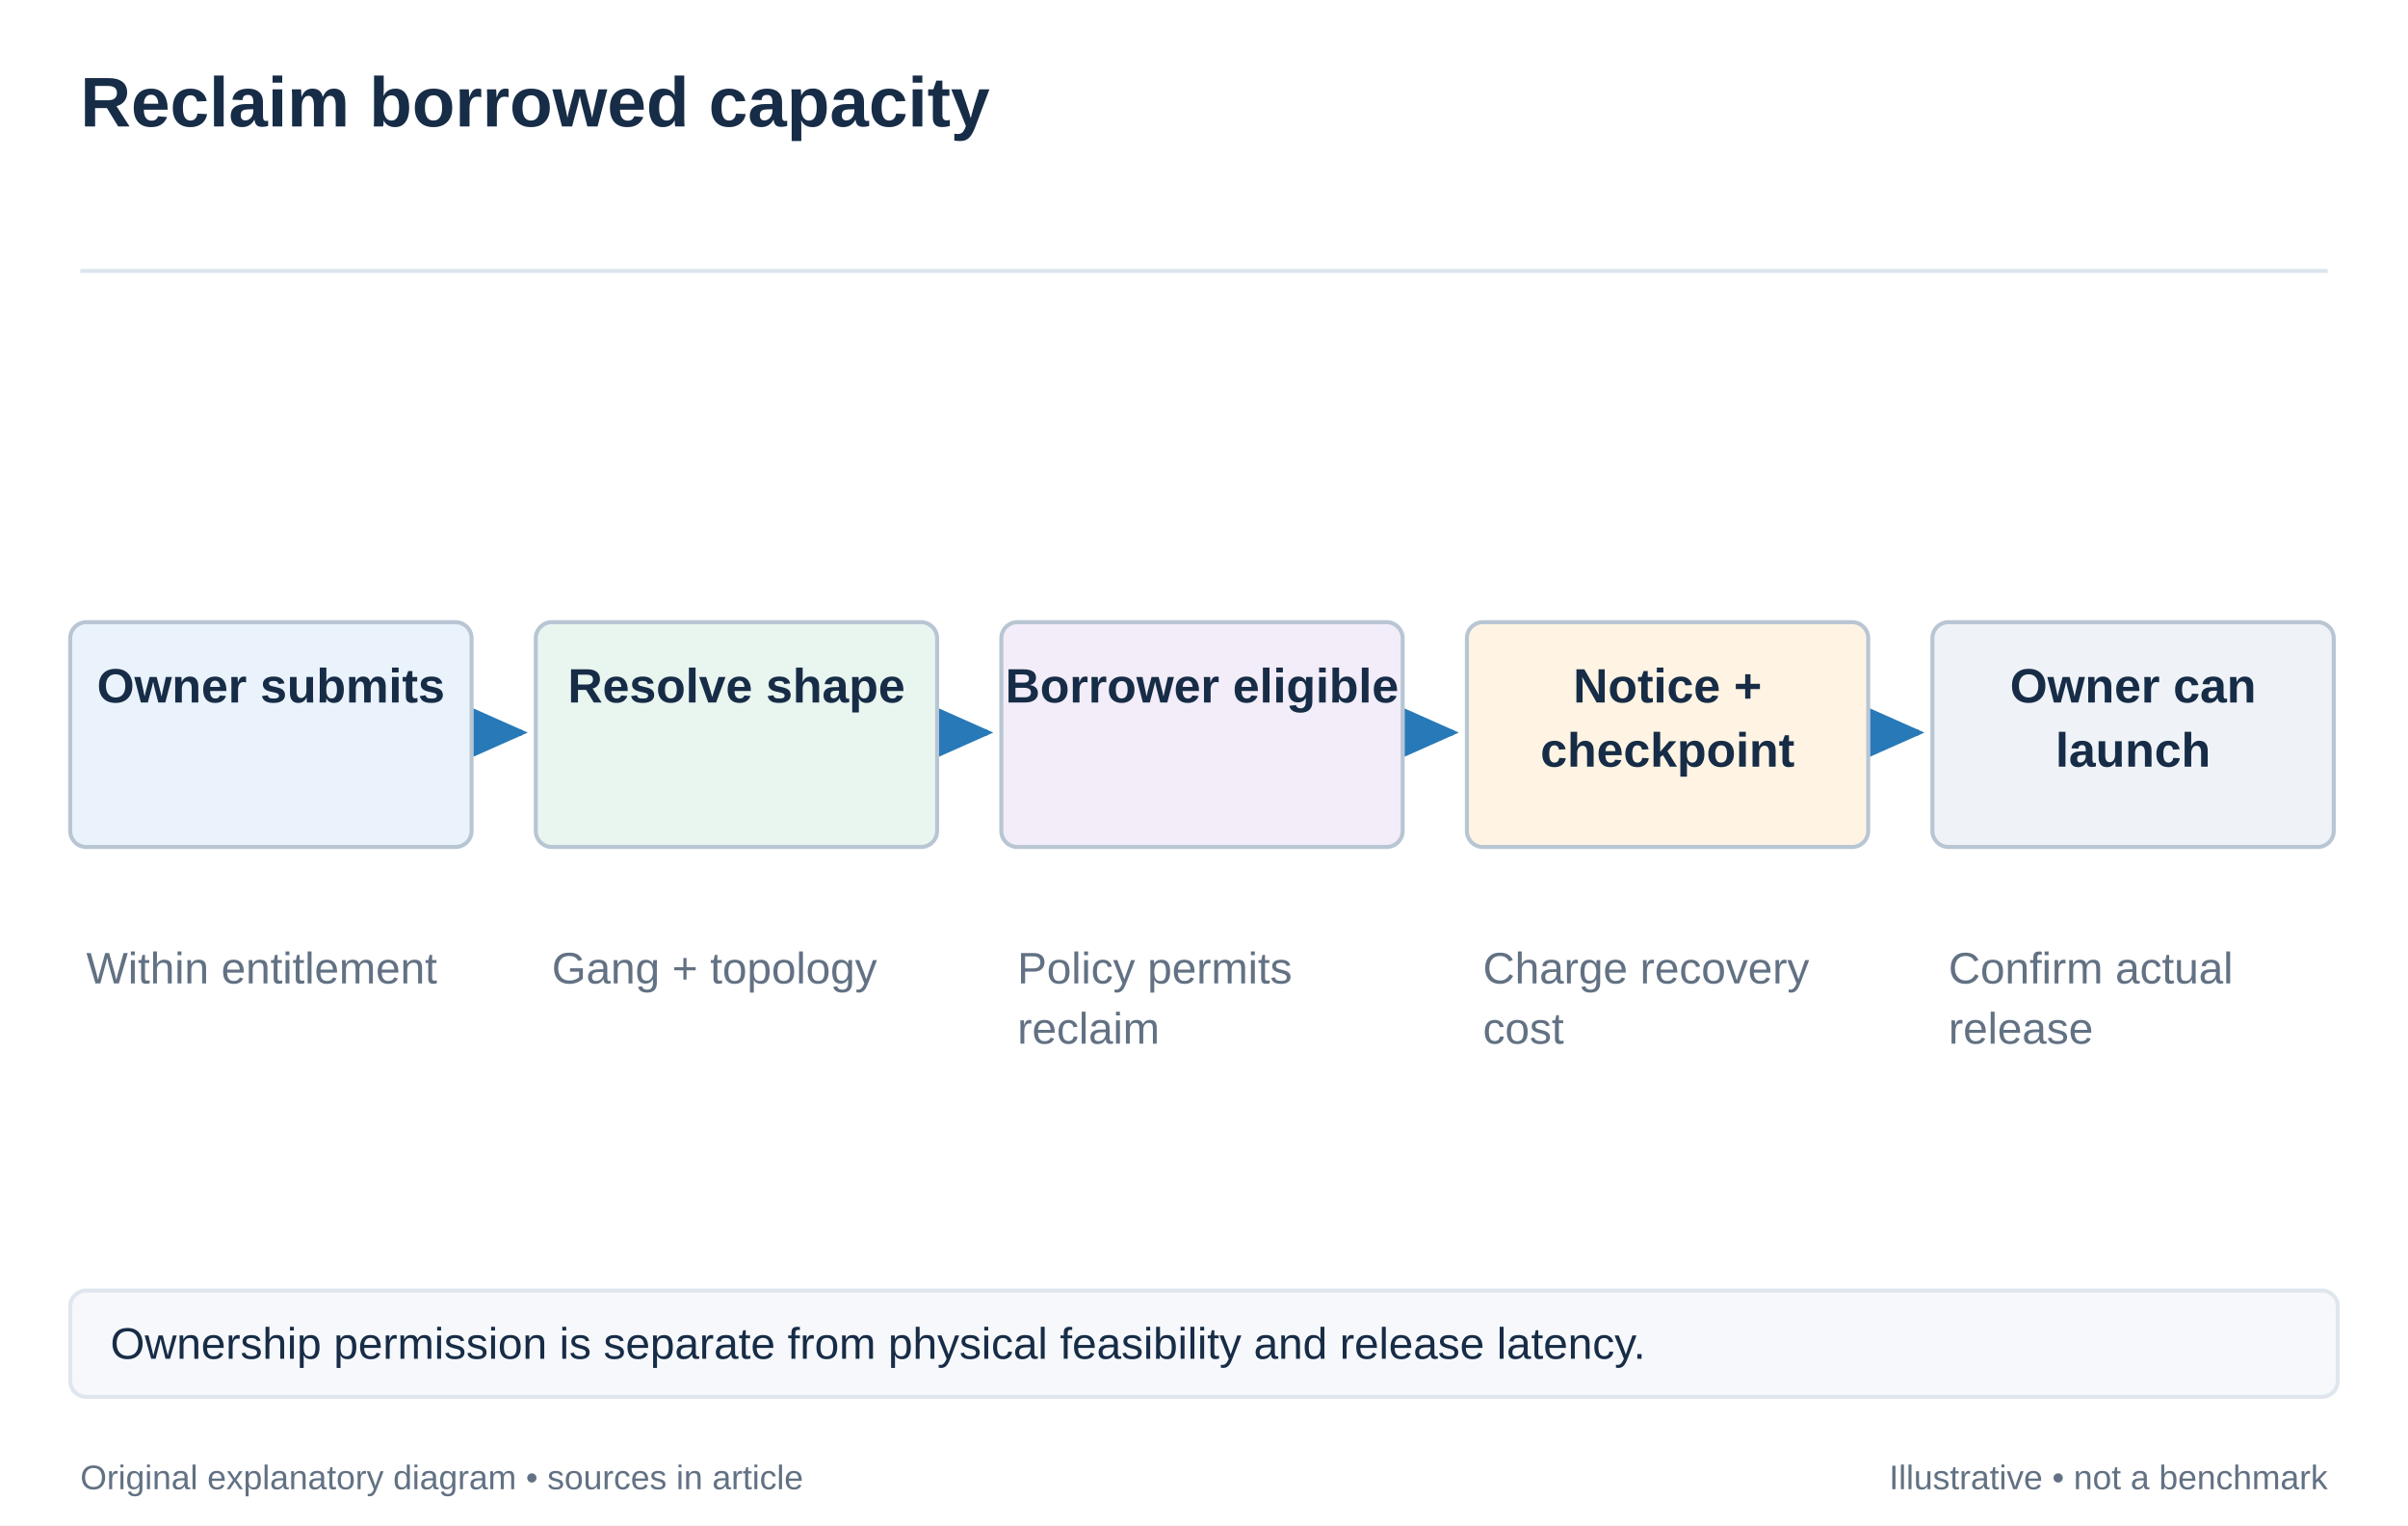
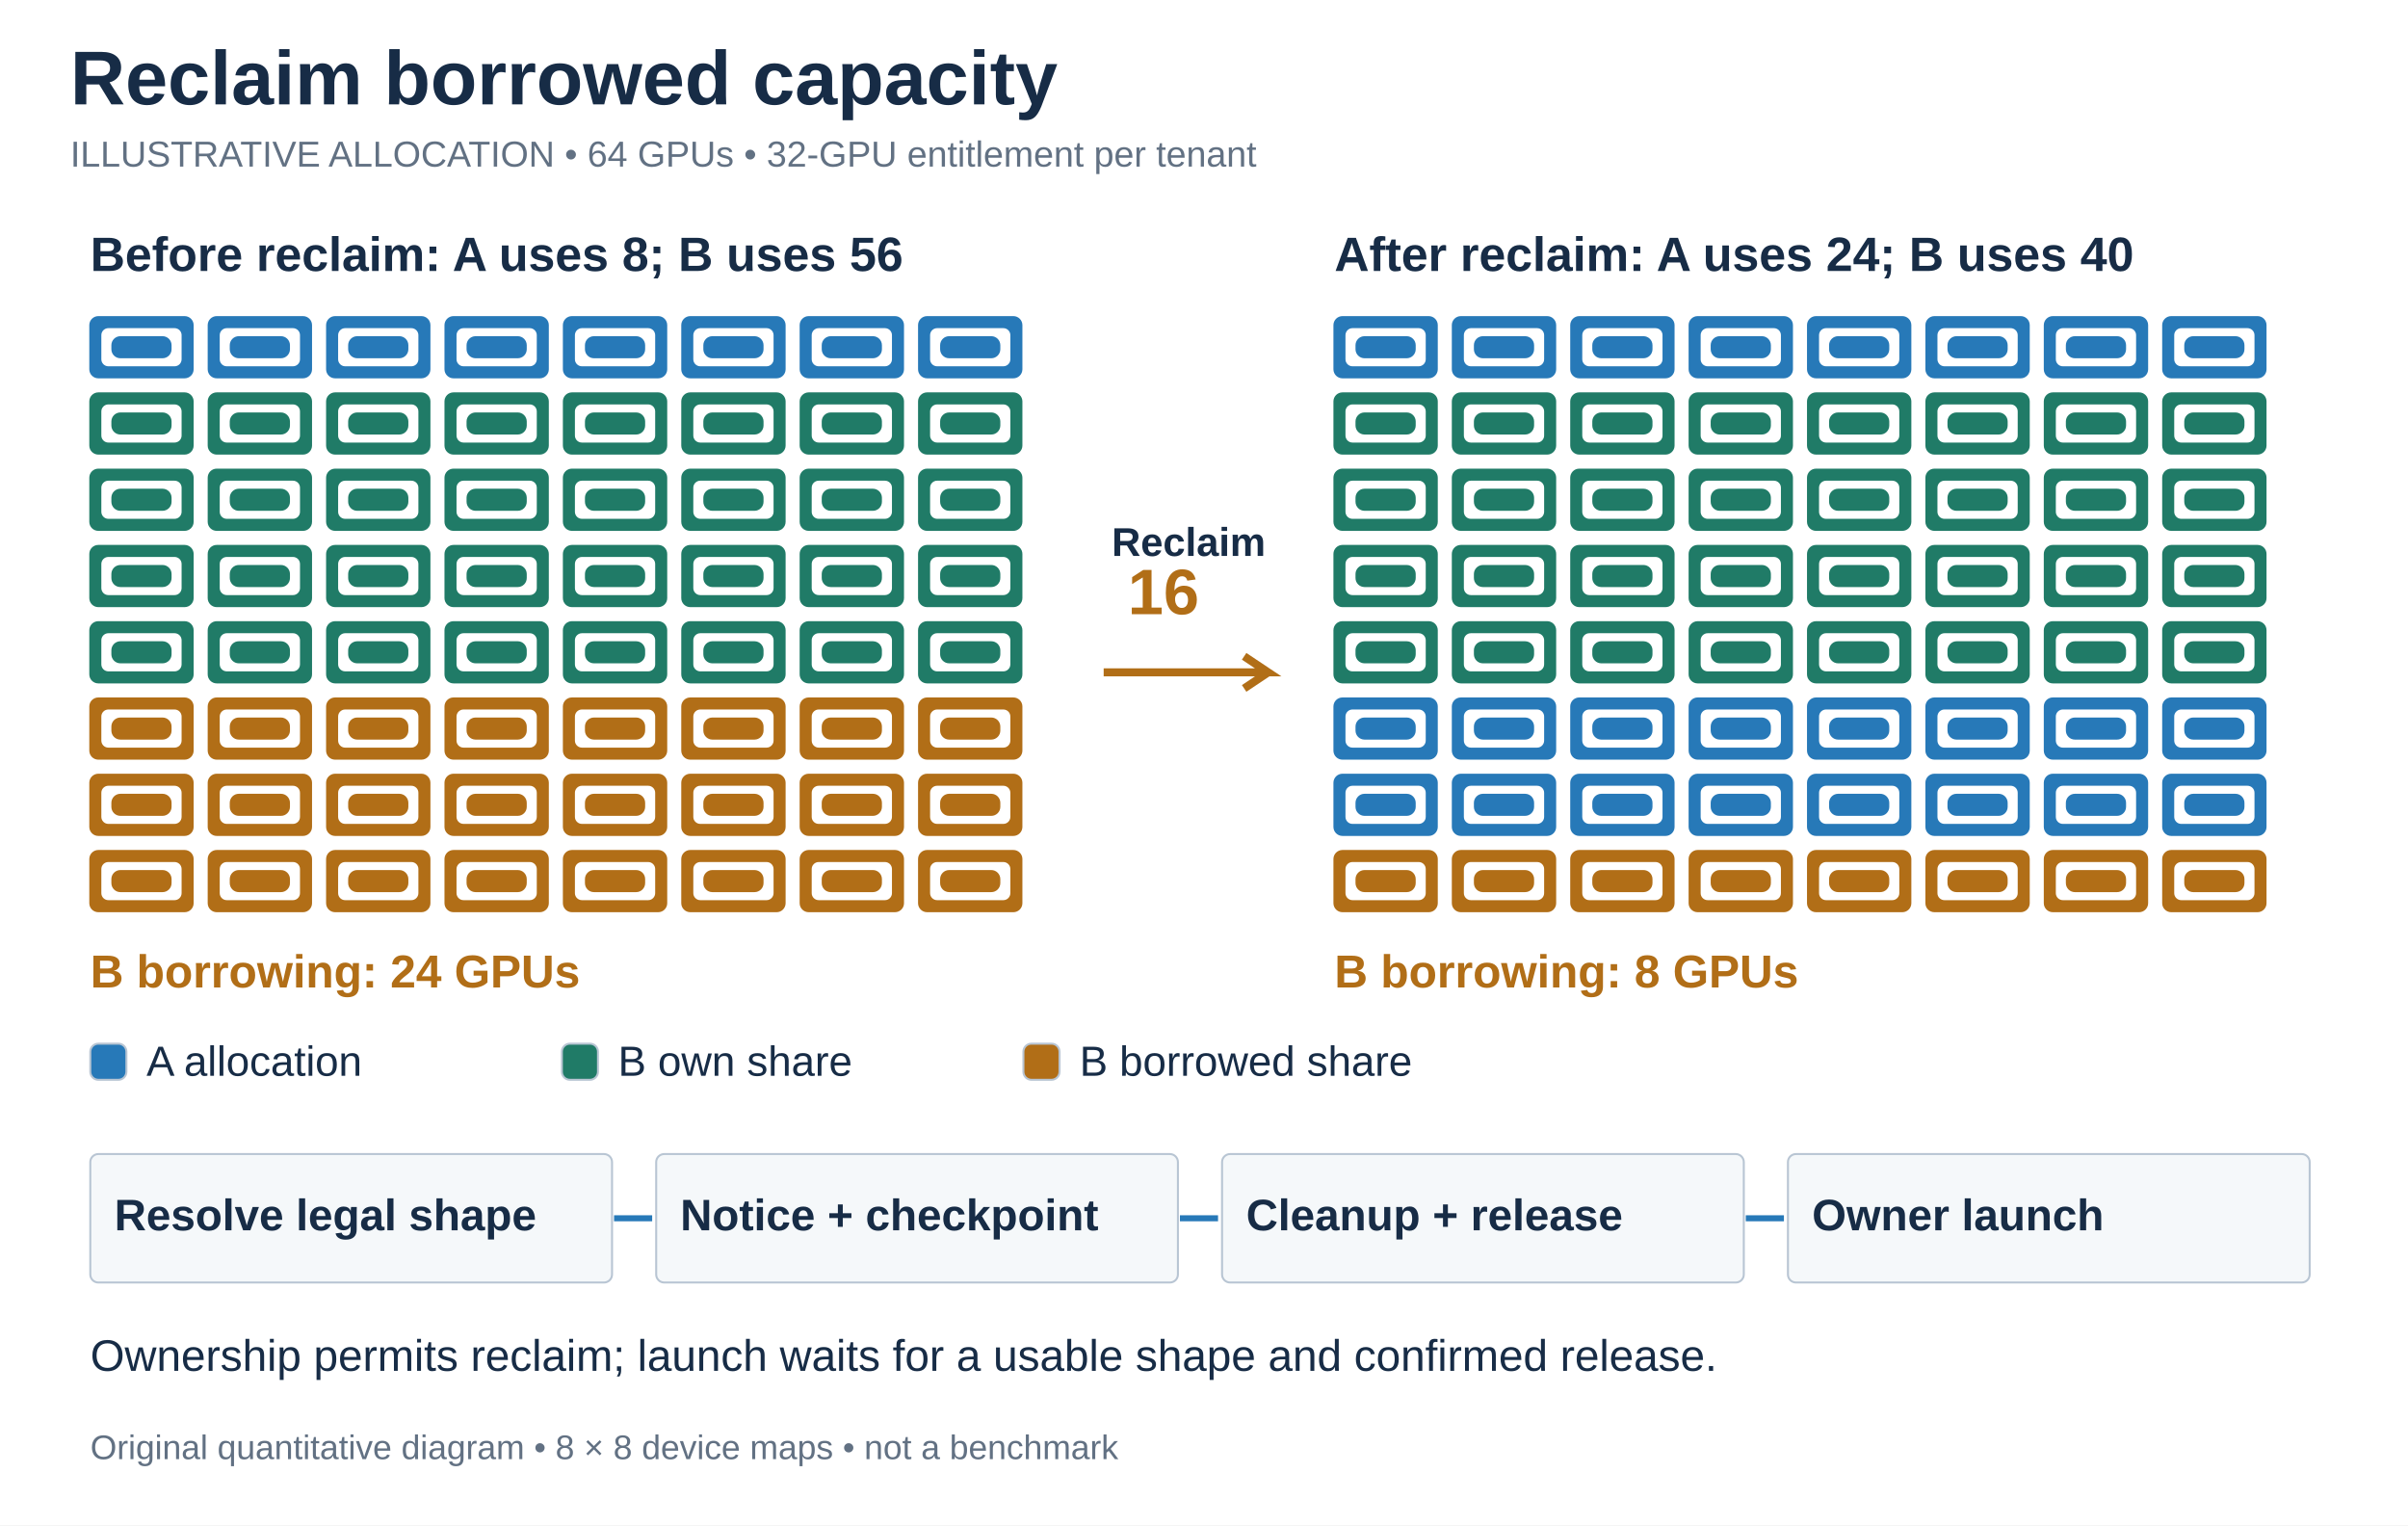
- <svg xmlns="http://www.w3.org/2000/svg" width="1200" height="760" viewBox="0 0 1200 760">
-   <defs>
-     <marker id="a" markerWidth="9" markerHeight="9" refX="8" refY="4" orient="auto-start-reverse">
-       <path d="M0,0 L0,8 L9,4 Z" fill="context-stroke" />
-     </marker>
-     <marker id="a2779b8" markerWidth="9" markerHeight="9" refX="8" refY="4" orient="auto-start-reverse">
-       <path d="M0,0 L0,8 L9,4 Z" fill="#2779b8" />
-     </marker>
-     <marker id="a207b67" markerWidth="9" markerHeight="9" refX="8" refY="4" orient="auto-start-reverse">
-       <path d="M0,0 L0,8 L9,4 Z" fill="#207b67" />
-     </marker>
-     <marker id="a7750a3" markerWidth="9" markerHeight="9" refX="8" refY="4" orient="auto-start-reverse">
-       <path d="M0,0 L0,8 L9,4 Z" fill="#7750a3" />
-     </marker>
-     <marker id="ab16e17" markerWidth="9" markerHeight="9" refX="8" refY="4" orient="auto-start-reverse">
-       <path d="M0,0 L0,8 L9,4 Z" fill="#b16e17" />
-     </marker>
-     <marker id="ab34444" markerWidth="9" markerHeight="9" refX="8" refY="4" orient="auto-start-reverse">
-       <path d="M0,0 L0,8 L9,4 Z" fill="#b34444" />
-     </marker>
-     <marker id="a627183" markerWidth="9" markerHeight="9" refX="8" refY="4" orient="auto-start-reverse">
-       <path d="M0,0 L0,8 L9,4 Z" fill="#627183" />
-     </marker>
-   </defs>
+ <svg xmlns="http://www.w3.org/2000/svg" width="1800" height="1140" viewBox="0 0 1200 760">
  <rect width="1200" height="760" fill="white" />
-   <g font-family="Arial, sans-serif">
-     <text x="40" y="63" fill="#172c46" font-size="35" text-anchor="start" font-weight="bold">Reclaim borrowed capacity</text>
-     <path d="M40,135 L1160,135" fill="none" stroke="#dce5ee" stroke-width="2" />
-     <rect x="35" y="310" width="200" height="112" rx="8" fill="#eaf3fb" stroke="#b8c5d3" stroke-width="2" />
-     <text x="135.0" y="350" fill="#172c46" font-size="24" text-anchor="middle" font-weight="bold">Owner submits</text>
-     <text x="43" y="490" fill="#627183" font-size="22" text-anchor="start" font-weight="normal">Within entitlement</text>
-     <rect x="267" y="310" width="200" height="112" rx="8" fill="#e9f5ef" stroke="#b8c5d3" stroke-width="2" />
-     <text x="367.0" y="350" fill="#172c46" font-size="24" text-anchor="middle" font-weight="bold">Resolve shape</text>
-     <path d="M239,365 L260,365" fill="none" stroke="#2779b8" stroke-width="3" marker-end="url(#a2779b8)" />
-     <text x="275" y="490" fill="#627183" font-size="22" text-anchor="start" font-weight="normal">Gang + topology</text>
-     <rect x="499" y="310" width="200" height="112" rx="8" fill="#f2edf8" stroke="#b8c5d3" stroke-width="2" />
-     <text x="599.0" y="350" fill="#172c46" font-size="24" text-anchor="middle" font-weight="bold">Borrower eligible</text>
-     <path d="M471,365 L492,365" fill="none" stroke="#2779b8" stroke-width="3" marker-end="url(#a2779b8)" />
-     <text x="507" y="490" fill="#627183" font-size="22" text-anchor="start" font-weight="normal">Policy permits</text>
-     <text x="507" y="520" fill="#627183" font-size="22" text-anchor="start" font-weight="normal">reclaim</text>
-     <rect x="731" y="310" width="200" height="112" rx="8" fill="#fff4e3" stroke="#b8c5d3" stroke-width="2" />
-     <text x="831.0" y="350" fill="#172c46" font-size="24" text-anchor="middle" font-weight="bold">Notice +</text>
-     <text x="831.0" y="382" fill="#172c46" font-size="24" text-anchor="middle" font-weight="bold">checkpoint</text>
-     <path d="M703,365 L724,365" fill="none" stroke="#2779b8" stroke-width="3" marker-end="url(#a2779b8)" />
-     <text x="739" y="490" fill="#627183" font-size="22" text-anchor="start" font-weight="normal">Charge recovery</text>
-     <text x="739" y="520" fill="#627183" font-size="22" text-anchor="start" font-weight="normal">cost</text>
-     <rect x="963" y="310" width="200" height="112" rx="8" fill="#eff3f7" stroke="#b8c5d3" stroke-width="2" />
-     <text x="1063.0" y="350" fill="#172c46" font-size="24" text-anchor="middle" font-weight="bold">Owner can</text>
-     <text x="1063.0" y="382" fill="#172c46" font-size="24" text-anchor="middle" font-weight="bold">launch</text>
-     <path d="M935,365 L956,365" fill="none" stroke="#2779b8" stroke-width="3" marker-end="url(#a2779b8)" />
-     <text x="971" y="490" fill="#627183" font-size="22" text-anchor="start" font-weight="normal">Confirm actual</text>
-     <text x="971" y="520" fill="#627183" font-size="22" text-anchor="start" font-weight="normal">release</text>
-     <rect x="35" y="643" width="1130" height="53" rx="8" fill="#f6f8fb" stroke="#dfe6ed" stroke-width="2" />
-     <text x="55" y="677" fill="#172c46" font-size="22" text-anchor="start" font-weight="normal">Ownership permission is separate from physical feasibility and release latency.</text>
-     <text x="40" y="742" fill="#627183" font-size="17" text-anchor="start" font-weight="normal">Original explanatory diagram • sources in article</text>
-     <text x="1160" y="742" fill="#627183" font-size="17" text-anchor="end" font-weight="normal">Illustrative • not a benchmark</text>
+   <g font-family="Arial,sans-serif" fill="#172c46">
+     <text x="35" y="52" font-size="38" fill="#172c46" font-weight="bold">Reclaim borrowed capacity</text>
+     <text x="35" y="83" font-size="18" fill="#627183" font-weight="normal">ILLUSTRATIVE ALLOCATION • 64 GPUs • 32-GPU entitlement per tenant</text>
+     <text x="45" y="135" font-size="24" fill="#172c46" font-weight="bold">Before reclaim: A uses 8; B uses 56</text>
+     <rect x="45" y="158" width="51" height="30" rx="4" fill="#2779b8" stroke="#2779b8" />
+     <rect x="50" y="163" width="41" height="20" rx="4" fill="#ffffff" stroke="#2779b8" />
+     <rect x="56" y="168" width="29" height="10" rx="4" fill="#2779b8" stroke="#2779b8" />
+     <rect x="104" y="158" width="51" height="30" rx="4" fill="#2779b8" stroke="#2779b8" />
+     <rect x="109" y="163" width="41" height="20" rx="4" fill="#ffffff" stroke="#2779b8" />
+     <rect x="115" y="168" width="29" height="10" rx="4" fill="#2779b8" stroke="#2779b8" />
+     <rect x="163" y="158" width="51" height="30" rx="4" fill="#2779b8" stroke="#2779b8" />
+     <rect x="168" y="163" width="41" height="20" rx="4" fill="#ffffff" stroke="#2779b8" />
+     <rect x="174" y="168" width="29" height="10" rx="4" fill="#2779b8" stroke="#2779b8" />
+     <rect x="222" y="158" width="51" height="30" rx="4" fill="#2779b8" stroke="#2779b8" />
+     <rect x="227" y="163" width="41" height="20" rx="4" fill="#ffffff" stroke="#2779b8" />
+     <rect x="233" y="168" width="29" height="10" rx="4" fill="#2779b8" stroke="#2779b8" />
+     <rect x="281" y="158" width="51" height="30" rx="4" fill="#2779b8" stroke="#2779b8" />
+     <rect x="286" y="163" width="41" height="20" rx="4" fill="#ffffff" stroke="#2779b8" />
+     <rect x="292" y="168" width="29" height="10" rx="4" fill="#2779b8" stroke="#2779b8" />
+     <rect x="340" y="158" width="51" height="30" rx="4" fill="#2779b8" stroke="#2779b8" />
+     <rect x="345" y="163" width="41" height="20" rx="4" fill="#ffffff" stroke="#2779b8" />
+     <rect x="351" y="168" width="29" height="10" rx="4" fill="#2779b8" stroke="#2779b8" />
+     <rect x="399" y="158" width="51" height="30" rx="4" fill="#2779b8" stroke="#2779b8" />
+     <rect x="404" y="163" width="41" height="20" rx="4" fill="#ffffff" stroke="#2779b8" />
+     <rect x="410" y="168" width="29" height="10" rx="4" fill="#2779b8" stroke="#2779b8" />
+     <rect x="458" y="158" width="51" height="30" rx="4" fill="#2779b8" stroke="#2779b8" />
+     <rect x="463" y="163" width="41" height="20" rx="4" fill="#ffffff" stroke="#2779b8" />
+     <rect x="469" y="168" width="29" height="10" rx="4" fill="#2779b8" stroke="#2779b8" />
+     <rect x="45" y="196" width="51" height="30" rx="4" fill="#207b67" stroke="#207b67" />
+     <rect x="50" y="201" width="41" height="20" rx="4" fill="#ffffff" stroke="#207b67" />
+     <rect x="56" y="206" width="29" height="10" rx="4" fill="#207b67" stroke="#207b67" />
+     <rect x="104" y="196" width="51" height="30" rx="4" fill="#207b67" stroke="#207b67" />
+     <rect x="109" y="201" width="41" height="20" rx="4" fill="#ffffff" stroke="#207b67" />
+     <rect x="115" y="206" width="29" height="10" rx="4" fill="#207b67" stroke="#207b67" />
+     <rect x="163" y="196" width="51" height="30" rx="4" fill="#207b67" stroke="#207b67" />
+     <rect x="168" y="201" width="41" height="20" rx="4" fill="#ffffff" stroke="#207b67" />
+     <rect x="174" y="206" width="29" height="10" rx="4" fill="#207b67" stroke="#207b67" />
+     <rect x="222" y="196" width="51" height="30" rx="4" fill="#207b67" stroke="#207b67" />
+     <rect x="227" y="201" width="41" height="20" rx="4" fill="#ffffff" stroke="#207b67" />
+     <rect x="233" y="206" width="29" height="10" rx="4" fill="#207b67" stroke="#207b67" />
+     <rect x="281" y="196" width="51" height="30" rx="4" fill="#207b67" stroke="#207b67" />
+     <rect x="286" y="201" width="41" height="20" rx="4" fill="#ffffff" stroke="#207b67" />
+     <rect x="292" y="206" width="29" height="10" rx="4" fill="#207b67" stroke="#207b67" />
+     <rect x="340" y="196" width="51" height="30" rx="4" fill="#207b67" stroke="#207b67" />
+     <rect x="345" y="201" width="41" height="20" rx="4" fill="#ffffff" stroke="#207b67" />
+     <rect x="351" y="206" width="29" height="10" rx="4" fill="#207b67" stroke="#207b67" />
+     <rect x="399" y="196" width="51" height="30" rx="4" fill="#207b67" stroke="#207b67" />
+     <rect x="404" y="201" width="41" height="20" rx="4" fill="#ffffff" stroke="#207b67" />
+     <rect x="410" y="206" width="29" height="10" rx="4" fill="#207b67" stroke="#207b67" />
+     <rect x="458" y="196" width="51" height="30" rx="4" fill="#207b67" stroke="#207b67" />
+     <rect x="463" y="201" width="41" height="20" rx="4" fill="#ffffff" stroke="#207b67" />
+     <rect x="469" y="206" width="29" height="10" rx="4" fill="#207b67" stroke="#207b67" />
+     <rect x="45" y="234" width="51" height="30" rx="4" fill="#207b67" stroke="#207b67" />
+     <rect x="50" y="239" width="41" height="20" rx="4" fill="#ffffff" stroke="#207b67" />
+     <rect x="56" y="244" width="29" height="10" rx="4" fill="#207b67" stroke="#207b67" />
+     <rect x="104" y="234" width="51" height="30" rx="4" fill="#207b67" stroke="#207b67" />
+     <rect x="109" y="239" width="41" height="20" rx="4" fill="#ffffff" stroke="#207b67" />
+     <rect x="115" y="244" width="29" height="10" rx="4" fill="#207b67" stroke="#207b67" />
+     <rect x="163" y="234" width="51" height="30" rx="4" fill="#207b67" stroke="#207b67" />
+     <rect x="168" y="239" width="41" height="20" rx="4" fill="#ffffff" stroke="#207b67" />
+     <rect x="174" y="244" width="29" height="10" rx="4" fill="#207b67" stroke="#207b67" />
+     <rect x="222" y="234" width="51" height="30" rx="4" fill="#207b67" stroke="#207b67" />
+     <rect x="227" y="239" width="41" height="20" rx="4" fill="#ffffff" stroke="#207b67" />
+     <rect x="233" y="244" width="29" height="10" rx="4" fill="#207b67" stroke="#207b67" />
+     <rect x="281" y="234" width="51" height="30" rx="4" fill="#207b67" stroke="#207b67" />
+     <rect x="286" y="239" width="41" height="20" rx="4" fill="#ffffff" stroke="#207b67" />
+     <rect x="292" y="244" width="29" height="10" rx="4" fill="#207b67" stroke="#207b67" />
+     <rect x="340" y="234" width="51" height="30" rx="4" fill="#207b67" stroke="#207b67" />
+     <rect x="345" y="239" width="41" height="20" rx="4" fill="#ffffff" stroke="#207b67" />
+     <rect x="351" y="244" width="29" height="10" rx="4" fill="#207b67" stroke="#207b67" />
+     <rect x="399" y="234" width="51" height="30" rx="4" fill="#207b67" stroke="#207b67" />
+     <rect x="404" y="239" width="41" height="20" rx="4" fill="#ffffff" stroke="#207b67" />
+     <rect x="410" y="244" width="29" height="10" rx="4" fill="#207b67" stroke="#207b67" />
+     <rect x="458" y="234" width="51" height="30" rx="4" fill="#207b67" stroke="#207b67" />
+     <rect x="463" y="239" width="41" height="20" rx="4" fill="#ffffff" stroke="#207b67" />
+     <rect x="469" y="244" width="29" height="10" rx="4" fill="#207b67" stroke="#207b67" />
+     <rect x="45" y="272" width="51" height="30" rx="4" fill="#207b67" stroke="#207b67" />
+     <rect x="50" y="277" width="41" height="20" rx="4" fill="#ffffff" stroke="#207b67" />
+     <rect x="56" y="282" width="29" height="10" rx="4" fill="#207b67" stroke="#207b67" />
+     <rect x="104" y="272" width="51" height="30" rx="4" fill="#207b67" stroke="#207b67" />
+     <rect x="109" y="277" width="41" height="20" rx="4" fill="#ffffff" stroke="#207b67" />
+     <rect x="115" y="282" width="29" height="10" rx="4" fill="#207b67" stroke="#207b67" />
+     <rect x="163" y="272" width="51" height="30" rx="4" fill="#207b67" stroke="#207b67" />
+     <rect x="168" y="277" width="41" height="20" rx="4" fill="#ffffff" stroke="#207b67" />
+     <rect x="174" y="282" width="29" height="10" rx="4" fill="#207b67" stroke="#207b67" />
+     <rect x="222" y="272" width="51" height="30" rx="4" fill="#207b67" stroke="#207b67" />
+     <rect x="227" y="277" width="41" height="20" rx="4" fill="#ffffff" stroke="#207b67" />
+     <rect x="233" y="282" width="29" height="10" rx="4" fill="#207b67" stroke="#207b67" />
+     <rect x="281" y="272" width="51" height="30" rx="4" fill="#207b67" stroke="#207b67" />
+     <rect x="286" y="277" width="41" height="20" rx="4" fill="#ffffff" stroke="#207b67" />
+     <rect x="292" y="282" width="29" height="10" rx="4" fill="#207b67" stroke="#207b67" />
+     <rect x="340" y="272" width="51" height="30" rx="4" fill="#207b67" stroke="#207b67" />
+     <rect x="345" y="277" width="41" height="20" rx="4" fill="#ffffff" stroke="#207b67" />
+     <rect x="351" y="282" width="29" height="10" rx="4" fill="#207b67" stroke="#207b67" />
+     <rect x="399" y="272" width="51" height="30" rx="4" fill="#207b67" stroke="#207b67" />
+     <rect x="404" y="277" width="41" height="20" rx="4" fill="#ffffff" stroke="#207b67" />
+     <rect x="410" y="282" width="29" height="10" rx="4" fill="#207b67" stroke="#207b67" />
+     <rect x="458" y="272" width="51" height="30" rx="4" fill="#207b67" stroke="#207b67" />
+     <rect x="463" y="277" width="41" height="20" rx="4" fill="#ffffff" stroke="#207b67" />
+     <rect x="469" y="282" width="29" height="10" rx="4" fill="#207b67" stroke="#207b67" />
+     <rect x="45" y="310" width="51" height="30" rx="4" fill="#207b67" stroke="#207b67" />
+     <rect x="50" y="315" width="41" height="20" rx="4" fill="#ffffff" stroke="#207b67" />
+     <rect x="56" y="320" width="29" height="10" rx="4" fill="#207b67" stroke="#207b67" />
+     <rect x="104" y="310" width="51" height="30" rx="4" fill="#207b67" stroke="#207b67" />
+     <rect x="109" y="315" width="41" height="20" rx="4" fill="#ffffff" stroke="#207b67" />
+     <rect x="115" y="320" width="29" height="10" rx="4" fill="#207b67" stroke="#207b67" />
+     <rect x="163" y="310" width="51" height="30" rx="4" fill="#207b67" stroke="#207b67" />
+     <rect x="168" y="315" width="41" height="20" rx="4" fill="#ffffff" stroke="#207b67" />
+     <rect x="174" y="320" width="29" height="10" rx="4" fill="#207b67" stroke="#207b67" />
+     <rect x="222" y="310" width="51" height="30" rx="4" fill="#207b67" stroke="#207b67" />
+     <rect x="227" y="315" width="41" height="20" rx="4" fill="#ffffff" stroke="#207b67" />
+     <rect x="233" y="320" width="29" height="10" rx="4" fill="#207b67" stroke="#207b67" />
+     <rect x="281" y="310" width="51" height="30" rx="4" fill="#207b67" stroke="#207b67" />
+     <rect x="286" y="315" width="41" height="20" rx="4" fill="#ffffff" stroke="#207b67" />
+     <rect x="292" y="320" width="29" height="10" rx="4" fill="#207b67" stroke="#207b67" />
+     <rect x="340" y="310" width="51" height="30" rx="4" fill="#207b67" stroke="#207b67" />
+     <rect x="345" y="315" width="41" height="20" rx="4" fill="#ffffff" stroke="#207b67" />
+     <rect x="351" y="320" width="29" height="10" rx="4" fill="#207b67" stroke="#207b67" />
+     <rect x="399" y="310" width="51" height="30" rx="4" fill="#207b67" stroke="#207b67" />
+     <rect x="404" y="315" width="41" height="20" rx="4" fill="#ffffff" stroke="#207b67" />
+     <rect x="410" y="320" width="29" height="10" rx="4" fill="#207b67" stroke="#207b67" />
+     <rect x="458" y="310" width="51" height="30" rx="4" fill="#207b67" stroke="#207b67" />
+     <rect x="463" y="315" width="41" height="20" rx="4" fill="#ffffff" stroke="#207b67" />
+     <rect x="469" y="320" width="29" height="10" rx="4" fill="#207b67" stroke="#207b67" />
+     <rect x="45" y="348" width="51" height="30" rx="4" fill="#b16e17" stroke="#b16e17" />
+     <rect x="50" y="353" width="41" height="20" rx="4" fill="#ffffff" stroke="#b16e17" />
+     <rect x="56" y="358" width="29" height="10" rx="4" fill="#b16e17" stroke="#b16e17" />
+     <rect x="104" y="348" width="51" height="30" rx="4" fill="#b16e17" stroke="#b16e17" />
+     <rect x="109" y="353" width="41" height="20" rx="4" fill="#ffffff" stroke="#b16e17" />
+     <rect x="115" y="358" width="29" height="10" rx="4" fill="#b16e17" stroke="#b16e17" />
+     <rect x="163" y="348" width="51" height="30" rx="4" fill="#b16e17" stroke="#b16e17" />
+     <rect x="168" y="353" width="41" height="20" rx="4" fill="#ffffff" stroke="#b16e17" />
+     <rect x="174" y="358" width="29" height="10" rx="4" fill="#b16e17" stroke="#b16e17" />
+     <rect x="222" y="348" width="51" height="30" rx="4" fill="#b16e17" stroke="#b16e17" />
+     <rect x="227" y="353" width="41" height="20" rx="4" fill="#ffffff" stroke="#b16e17" />
+     <rect x="233" y="358" width="29" height="10" rx="4" fill="#b16e17" stroke="#b16e17" />
+     <rect x="281" y="348" width="51" height="30" rx="4" fill="#b16e17" stroke="#b16e17" />
+     <rect x="286" y="353" width="41" height="20" rx="4" fill="#ffffff" stroke="#b16e17" />
+     <rect x="292" y="358" width="29" height="10" rx="4" fill="#b16e17" stroke="#b16e17" />
+     <rect x="340" y="348" width="51" height="30" rx="4" fill="#b16e17" stroke="#b16e17" />
+     <rect x="345" y="353" width="41" height="20" rx="4" fill="#ffffff" stroke="#b16e17" />
+     <rect x="351" y="358" width="29" height="10" rx="4" fill="#b16e17" stroke="#b16e17" />
+     <rect x="399" y="348" width="51" height="30" rx="4" fill="#b16e17" stroke="#b16e17" />
+     <rect x="404" y="353" width="41" height="20" rx="4" fill="#ffffff" stroke="#b16e17" />
+     <rect x="410" y="358" width="29" height="10" rx="4" fill="#b16e17" stroke="#b16e17" />
+     <rect x="458" y="348" width="51" height="30" rx="4" fill="#b16e17" stroke="#b16e17" />
+     <rect x="463" y="353" width="41" height="20" rx="4" fill="#ffffff" stroke="#b16e17" />
+     <rect x="469" y="358" width="29" height="10" rx="4" fill="#b16e17" stroke="#b16e17" />
+     <rect x="45" y="386" width="51" height="30" rx="4" fill="#b16e17" stroke="#b16e17" />
+     <rect x="50" y="391" width="41" height="20" rx="4" fill="#ffffff" stroke="#b16e17" />
+     <rect x="56" y="396" width="29" height="10" rx="4" fill="#b16e17" stroke="#b16e17" />
+     <rect x="104" y="386" width="51" height="30" rx="4" fill="#b16e17" stroke="#b16e17" />
+     <rect x="109" y="391" width="41" height="20" rx="4" fill="#ffffff" stroke="#b16e17" />
+     <rect x="115" y="396" width="29" height="10" rx="4" fill="#b16e17" stroke="#b16e17" />
+     <rect x="163" y="386" width="51" height="30" rx="4" fill="#b16e17" stroke="#b16e17" />
+     <rect x="168" y="391" width="41" height="20" rx="4" fill="#ffffff" stroke="#b16e17" />
+     <rect x="174" y="396" width="29" height="10" rx="4" fill="#b16e17" stroke="#b16e17" />
+     <rect x="222" y="386" width="51" height="30" rx="4" fill="#b16e17" stroke="#b16e17" />
+     <rect x="227" y="391" width="41" height="20" rx="4" fill="#ffffff" stroke="#b16e17" />
+     <rect x="233" y="396" width="29" height="10" rx="4" fill="#b16e17" stroke="#b16e17" />
+     <rect x="281" y="386" width="51" height="30" rx="4" fill="#b16e17" stroke="#b16e17" />
+     <rect x="286" y="391" width="41" height="20" rx="4" fill="#ffffff" stroke="#b16e17" />
+     <rect x="292" y="396" width="29" height="10" rx="4" fill="#b16e17" stroke="#b16e17" />
+     <rect x="340" y="386" width="51" height="30" rx="4" fill="#b16e17" stroke="#b16e17" />
+     <rect x="345" y="391" width="41" height="20" rx="4" fill="#ffffff" stroke="#b16e17" />
+     <rect x="351" y="396" width="29" height="10" rx="4" fill="#b16e17" stroke="#b16e17" />
+     <rect x="399" y="386" width="51" height="30" rx="4" fill="#b16e17" stroke="#b16e17" />
+     <rect x="404" y="391" width="41" height="20" rx="4" fill="#ffffff" stroke="#b16e17" />
+     <rect x="410" y="396" width="29" height="10" rx="4" fill="#b16e17" stroke="#b16e17" />
+     <rect x="458" y="386" width="51" height="30" rx="4" fill="#b16e17" stroke="#b16e17" />
+     <rect x="463" y="391" width="41" height="20" rx="4" fill="#ffffff" stroke="#b16e17" />
+     <rect x="469" y="396" width="29" height="10" rx="4" fill="#b16e17" stroke="#b16e17" />
+     <rect x="45" y="424" width="51" height="30" rx="4" fill="#b16e17" stroke="#b16e17" />
+     <rect x="50" y="429" width="41" height="20" rx="4" fill="#ffffff" stroke="#b16e17" />
+     <rect x="56" y="434" width="29" height="10" rx="4" fill="#b16e17" stroke="#b16e17" />
+     <rect x="104" y="424" width="51" height="30" rx="4" fill="#b16e17" stroke="#b16e17" />
+     <rect x="109" y="429" width="41" height="20" rx="4" fill="#ffffff" stroke="#b16e17" />
+     <rect x="115" y="434" width="29" height="10" rx="4" fill="#b16e17" stroke="#b16e17" />
+     <rect x="163" y="424" width="51" height="30" rx="4" fill="#b16e17" stroke="#b16e17" />
+     <rect x="168" y="429" width="41" height="20" rx="4" fill="#ffffff" stroke="#b16e17" />
+     <rect x="174" y="434" width="29" height="10" rx="4" fill="#b16e17" stroke="#b16e17" />
+     <rect x="222" y="424" width="51" height="30" rx="4" fill="#b16e17" stroke="#b16e17" />
+     <rect x="227" y="429" width="41" height="20" rx="4" fill="#ffffff" stroke="#b16e17" />
+     <rect x="233" y="434" width="29" height="10" rx="4" fill="#b16e17" stroke="#b16e17" />
+     <rect x="281" y="424" width="51" height="30" rx="4" fill="#b16e17" stroke="#b16e17" />
+     <rect x="286" y="429" width="41" height="20" rx="4" fill="#ffffff" stroke="#b16e17" />
+     <rect x="292" y="434" width="29" height="10" rx="4" fill="#b16e17" stroke="#b16e17" />
+     <rect x="340" y="424" width="51" height="30" rx="4" fill="#b16e17" stroke="#b16e17" />
+     <rect x="345" y="429" width="41" height="20" rx="4" fill="#ffffff" stroke="#b16e17" />
+     <rect x="351" y="434" width="29" height="10" rx="4" fill="#b16e17" stroke="#b16e17" />
+     <rect x="399" y="424" width="51" height="30" rx="4" fill="#b16e17" stroke="#b16e17" />
+     <rect x="404" y="429" width="41" height="20" rx="4" fill="#ffffff" stroke="#b16e17" />
+     <rect x="410" y="434" width="29" height="10" rx="4" fill="#b16e17" stroke="#b16e17" />
+     <rect x="458" y="424" width="51" height="30" rx="4" fill="#b16e17" stroke="#b16e17" />
+     <rect x="463" y="429" width="41" height="20" rx="4" fill="#ffffff" stroke="#b16e17" />
+     <rect x="469" y="434" width="29" height="10" rx="4" fill="#b16e17" stroke="#b16e17" />
+     <text x="45" y="492" font-size="23" fill="#b16e17" font-weight="bold">B borrowing: 24 GPUs</text>
+     <text x="665" y="135" font-size="24" fill="#172c46" font-weight="bold">After reclaim: A uses 24; B uses 40</text>
+     <rect x="665" y="158" width="51" height="30" rx="4" fill="#2779b8" stroke="#2779b8" />
+     <rect x="670" y="163" width="41" height="20" rx="4" fill="#ffffff" stroke="#2779b8" />
+     <rect x="676" y="168" width="29" height="10" rx="4" fill="#2779b8" stroke="#2779b8" />
+     <rect x="724" y="158" width="51" height="30" rx="4" fill="#2779b8" stroke="#2779b8" />
+     <rect x="729" y="163" width="41" height="20" rx="4" fill="#ffffff" stroke="#2779b8" />
+     <rect x="735" y="168" width="29" height="10" rx="4" fill="#2779b8" stroke="#2779b8" />
+     <rect x="783" y="158" width="51" height="30" rx="4" fill="#2779b8" stroke="#2779b8" />
+     <rect x="788" y="163" width="41" height="20" rx="4" fill="#ffffff" stroke="#2779b8" />
+     <rect x="794" y="168" width="29" height="10" rx="4" fill="#2779b8" stroke="#2779b8" />
+     <rect x="842" y="158" width="51" height="30" rx="4" fill="#2779b8" stroke="#2779b8" />
+     <rect x="847" y="163" width="41" height="20" rx="4" fill="#ffffff" stroke="#2779b8" />
+     <rect x="853" y="168" width="29" height="10" rx="4" fill="#2779b8" stroke="#2779b8" />
+     <rect x="901" y="158" width="51" height="30" rx="4" fill="#2779b8" stroke="#2779b8" />
+     <rect x="906" y="163" width="41" height="20" rx="4" fill="#ffffff" stroke="#2779b8" />
+     <rect x="912" y="168" width="29" height="10" rx="4" fill="#2779b8" stroke="#2779b8" />
+     <rect x="960" y="158" width="51" height="30" rx="4" fill="#2779b8" stroke="#2779b8" />
+     <rect x="965" y="163" width="41" height="20" rx="4" fill="#ffffff" stroke="#2779b8" />
+     <rect x="971" y="168" width="29" height="10" rx="4" fill="#2779b8" stroke="#2779b8" />
+     <rect x="1019" y="158" width="51" height="30" rx="4" fill="#2779b8" stroke="#2779b8" />
+     <rect x="1024" y="163" width="41" height="20" rx="4" fill="#ffffff" stroke="#2779b8" />
+     <rect x="1030" y="168" width="29" height="10" rx="4" fill="#2779b8" stroke="#2779b8" />
+     <rect x="1078" y="158" width="51" height="30" rx="4" fill="#2779b8" stroke="#2779b8" />
+     <rect x="1083" y="163" width="41" height="20" rx="4" fill="#ffffff" stroke="#2779b8" />
+     <rect x="1089" y="168" width="29" height="10" rx="4" fill="#2779b8" stroke="#2779b8" />
+     <rect x="665" y="196" width="51" height="30" rx="4" fill="#207b67" stroke="#207b67" />
+     <rect x="670" y="201" width="41" height="20" rx="4" fill="#ffffff" stroke="#207b67" />
+     <rect x="676" y="206" width="29" height="10" rx="4" fill="#207b67" stroke="#207b67" />
+     <rect x="724" y="196" width="51" height="30" rx="4" fill="#207b67" stroke="#207b67" />
+     <rect x="729" y="201" width="41" height="20" rx="4" fill="#ffffff" stroke="#207b67" />
+     <rect x="735" y="206" width="29" height="10" rx="4" fill="#207b67" stroke="#207b67" />
+     <rect x="783" y="196" width="51" height="30" rx="4" fill="#207b67" stroke="#207b67" />
+     <rect x="788" y="201" width="41" height="20" rx="4" fill="#ffffff" stroke="#207b67" />
+     <rect x="794" y="206" width="29" height="10" rx="4" fill="#207b67" stroke="#207b67" />
+     <rect x="842" y="196" width="51" height="30" rx="4" fill="#207b67" stroke="#207b67" />
+     <rect x="847" y="201" width="41" height="20" rx="4" fill="#ffffff" stroke="#207b67" />
+     <rect x="853" y="206" width="29" height="10" rx="4" fill="#207b67" stroke="#207b67" />
+     <rect x="901" y="196" width="51" height="30" rx="4" fill="#207b67" stroke="#207b67" />
+     <rect x="906" y="201" width="41" height="20" rx="4" fill="#ffffff" stroke="#207b67" />
+     <rect x="912" y="206" width="29" height="10" rx="4" fill="#207b67" stroke="#207b67" />
+     <rect x="960" y="196" width="51" height="30" rx="4" fill="#207b67" stroke="#207b67" />
+     <rect x="965" y="201" width="41" height="20" rx="4" fill="#ffffff" stroke="#207b67" />
+     <rect x="971" y="206" width="29" height="10" rx="4" fill="#207b67" stroke="#207b67" />
+     <rect x="1019" y="196" width="51" height="30" rx="4" fill="#207b67" stroke="#207b67" />
+     <rect x="1024" y="201" width="41" height="20" rx="4" fill="#ffffff" stroke="#207b67" />
+     <rect x="1030" y="206" width="29" height="10" rx="4" fill="#207b67" stroke="#207b67" />
+     <rect x="1078" y="196" width="51" height="30" rx="4" fill="#207b67" stroke="#207b67" />
+     <rect x="1083" y="201" width="41" height="20" rx="4" fill="#ffffff" stroke="#207b67" />
+     <rect x="1089" y="206" width="29" height="10" rx="4" fill="#207b67" stroke="#207b67" />
+     <rect x="665" y="234" width="51" height="30" rx="4" fill="#207b67" stroke="#207b67" />
+     <rect x="670" y="239" width="41" height="20" rx="4" fill="#ffffff" stroke="#207b67" />
+     <rect x="676" y="244" width="29" height="10" rx="4" fill="#207b67" stroke="#207b67" />
+     <rect x="724" y="234" width="51" height="30" rx="4" fill="#207b67" stroke="#207b67" />
+     <rect x="729" y="239" width="41" height="20" rx="4" fill="#ffffff" stroke="#207b67" />
+     <rect x="735" y="244" width="29" height="10" rx="4" fill="#207b67" stroke="#207b67" />
+     <rect x="783" y="234" width="51" height="30" rx="4" fill="#207b67" stroke="#207b67" />
+     <rect x="788" y="239" width="41" height="20" rx="4" fill="#ffffff" stroke="#207b67" />
+     <rect x="794" y="244" width="29" height="10" rx="4" fill="#207b67" stroke="#207b67" />
+     <rect x="842" y="234" width="51" height="30" rx="4" fill="#207b67" stroke="#207b67" />
+     <rect x="847" y="239" width="41" height="20" rx="4" fill="#ffffff" stroke="#207b67" />
+     <rect x="853" y="244" width="29" height="10" rx="4" fill="#207b67" stroke="#207b67" />
+     <rect x="901" y="234" width="51" height="30" rx="4" fill="#207b67" stroke="#207b67" />
+     <rect x="906" y="239" width="41" height="20" rx="4" fill="#ffffff" stroke="#207b67" />
+     <rect x="912" y="244" width="29" height="10" rx="4" fill="#207b67" stroke="#207b67" />
+     <rect x="960" y="234" width="51" height="30" rx="4" fill="#207b67" stroke="#207b67" />
+     <rect x="965" y="239" width="41" height="20" rx="4" fill="#ffffff" stroke="#207b67" />
+     <rect x="971" y="244" width="29" height="10" rx="4" fill="#207b67" stroke="#207b67" />
+     <rect x="1019" y="234" width="51" height="30" rx="4" fill="#207b67" stroke="#207b67" />
+     <rect x="1024" y="239" width="41" height="20" rx="4" fill="#ffffff" stroke="#207b67" />
+     <rect x="1030" y="244" width="29" height="10" rx="4" fill="#207b67" stroke="#207b67" />
+     <rect x="1078" y="234" width="51" height="30" rx="4" fill="#207b67" stroke="#207b67" />
+     <rect x="1083" y="239" width="41" height="20" rx="4" fill="#ffffff" stroke="#207b67" />
+     <rect x="1089" y="244" width="29" height="10" rx="4" fill="#207b67" stroke="#207b67" />
+     <rect x="665" y="272" width="51" height="30" rx="4" fill="#207b67" stroke="#207b67" />
+     <rect x="670" y="277" width="41" height="20" rx="4" fill="#ffffff" stroke="#207b67" />
+     <rect x="676" y="282" width="29" height="10" rx="4" fill="#207b67" stroke="#207b67" />
+     <rect x="724" y="272" width="51" height="30" rx="4" fill="#207b67" stroke="#207b67" />
+     <rect x="729" y="277" width="41" height="20" rx="4" fill="#ffffff" stroke="#207b67" />
+     <rect x="735" y="282" width="29" height="10" rx="4" fill="#207b67" stroke="#207b67" />
+     <rect x="783" y="272" width="51" height="30" rx="4" fill="#207b67" stroke="#207b67" />
+     <rect x="788" y="277" width="41" height="20" rx="4" fill="#ffffff" stroke="#207b67" />
+     <rect x="794" y="282" width="29" height="10" rx="4" fill="#207b67" stroke="#207b67" />
+     <rect x="842" y="272" width="51" height="30" rx="4" fill="#207b67" stroke="#207b67" />
+     <rect x="847" y="277" width="41" height="20" rx="4" fill="#ffffff" stroke="#207b67" />
+     <rect x="853" y="282" width="29" height="10" rx="4" fill="#207b67" stroke="#207b67" />
+     <rect x="901" y="272" width="51" height="30" rx="4" fill="#207b67" stroke="#207b67" />
+     <rect x="906" y="277" width="41" height="20" rx="4" fill="#ffffff" stroke="#207b67" />
+     <rect x="912" y="282" width="29" height="10" rx="4" fill="#207b67" stroke="#207b67" />
+     <rect x="960" y="272" width="51" height="30" rx="4" fill="#207b67" stroke="#207b67" />
+     <rect x="965" y="277" width="41" height="20" rx="4" fill="#ffffff" stroke="#207b67" />
+     <rect x="971" y="282" width="29" height="10" rx="4" fill="#207b67" stroke="#207b67" />
+     <rect x="1019" y="272" width="51" height="30" rx="4" fill="#207b67" stroke="#207b67" />
+     <rect x="1024" y="277" width="41" height="20" rx="4" fill="#ffffff" stroke="#207b67" />
+     <rect x="1030" y="282" width="29" height="10" rx="4" fill="#207b67" stroke="#207b67" />
+     <rect x="1078" y="272" width="51" height="30" rx="4" fill="#207b67" stroke="#207b67" />
+     <rect x="1083" y="277" width="41" height="20" rx="4" fill="#ffffff" stroke="#207b67" />
+     <rect x="1089" y="282" width="29" height="10" rx="4" fill="#207b67" stroke="#207b67" />
+     <rect x="665" y="310" width="51" height="30" rx="4" fill="#207b67" stroke="#207b67" />
+     <rect x="670" y="315" width="41" height="20" rx="4" fill="#ffffff" stroke="#207b67" />
+     <rect x="676" y="320" width="29" height="10" rx="4" fill="#207b67" stroke="#207b67" />
+     <rect x="724" y="310" width="51" height="30" rx="4" fill="#207b67" stroke="#207b67" />
+     <rect x="729" y="315" width="41" height="20" rx="4" fill="#ffffff" stroke="#207b67" />
+     <rect x="735" y="320" width="29" height="10" rx="4" fill="#207b67" stroke="#207b67" />
+     <rect x="783" y="310" width="51" height="30" rx="4" fill="#207b67" stroke="#207b67" />
+     <rect x="788" y="315" width="41" height="20" rx="4" fill="#ffffff" stroke="#207b67" />
+     <rect x="794" y="320" width="29" height="10" rx="4" fill="#207b67" stroke="#207b67" />
+     <rect x="842" y="310" width="51" height="30" rx="4" fill="#207b67" stroke="#207b67" />
+     <rect x="847" y="315" width="41" height="20" rx="4" fill="#ffffff" stroke="#207b67" />
+     <rect x="853" y="320" width="29" height="10" rx="4" fill="#207b67" stroke="#207b67" />
+     <rect x="901" y="310" width="51" height="30" rx="4" fill="#207b67" stroke="#207b67" />
+     <rect x="906" y="315" width="41" height="20" rx="4" fill="#ffffff" stroke="#207b67" />
+     <rect x="912" y="320" width="29" height="10" rx="4" fill="#207b67" stroke="#207b67" />
+     <rect x="960" y="310" width="51" height="30" rx="4" fill="#207b67" stroke="#207b67" />
+     <rect x="965" y="315" width="41" height="20" rx="4" fill="#ffffff" stroke="#207b67" />
+     <rect x="971" y="320" width="29" height="10" rx="4" fill="#207b67" stroke="#207b67" />
+     <rect x="1019" y="310" width="51" height="30" rx="4" fill="#207b67" stroke="#207b67" />
+     <rect x="1024" y="315" width="41" height="20" rx="4" fill="#ffffff" stroke="#207b67" />
+     <rect x="1030" y="320" width="29" height="10" rx="4" fill="#207b67" stroke="#207b67" />
+     <rect x="1078" y="310" width="51" height="30" rx="4" fill="#207b67" stroke="#207b67" />
+     <rect x="1083" y="315" width="41" height="20" rx="4" fill="#ffffff" stroke="#207b67" />
+     <rect x="1089" y="320" width="29" height="10" rx="4" fill="#207b67" stroke="#207b67" />
+     <rect x="665" y="348" width="51" height="30" rx="4" fill="#2779b8" stroke="#2779b8" />
+     <rect x="670" y="353" width="41" height="20" rx="4" fill="#ffffff" stroke="#2779b8" />
+     <rect x="676" y="358" width="29" height="10" rx="4" fill="#2779b8" stroke="#2779b8" />
+     <rect x="724" y="348" width="51" height="30" rx="4" fill="#2779b8" stroke="#2779b8" />
+     <rect x="729" y="353" width="41" height="20" rx="4" fill="#ffffff" stroke="#2779b8" />
+     <rect x="735" y="358" width="29" height="10" rx="4" fill="#2779b8" stroke="#2779b8" />
+     <rect x="783" y="348" width="51" height="30" rx="4" fill="#2779b8" stroke="#2779b8" />
+     <rect x="788" y="353" width="41" height="20" rx="4" fill="#ffffff" stroke="#2779b8" />
+     <rect x="794" y="358" width="29" height="10" rx="4" fill="#2779b8" stroke="#2779b8" />
+     <rect x="842" y="348" width="51" height="30" rx="4" fill="#2779b8" stroke="#2779b8" />
+     <rect x="847" y="353" width="41" height="20" rx="4" fill="#ffffff" stroke="#2779b8" />
+     <rect x="853" y="358" width="29" height="10" rx="4" fill="#2779b8" stroke="#2779b8" />
+     <rect x="901" y="348" width="51" height="30" rx="4" fill="#2779b8" stroke="#2779b8" />
+     <rect x="906" y="353" width="41" height="20" rx="4" fill="#ffffff" stroke="#2779b8" />
+     <rect x="912" y="358" width="29" height="10" rx="4" fill="#2779b8" stroke="#2779b8" />
+     <rect x="960" y="348" width="51" height="30" rx="4" fill="#2779b8" stroke="#2779b8" />
+     <rect x="965" y="353" width="41" height="20" rx="4" fill="#ffffff" stroke="#2779b8" />
+     <rect x="971" y="358" width="29" height="10" rx="4" fill="#2779b8" stroke="#2779b8" />
+     <rect x="1019" y="348" width="51" height="30" rx="4" fill="#2779b8" stroke="#2779b8" />
+     <rect x="1024" y="353" width="41" height="20" rx="4" fill="#ffffff" stroke="#2779b8" />
+     <rect x="1030" y="358" width="29" height="10" rx="4" fill="#2779b8" stroke="#2779b8" />
+     <rect x="1078" y="348" width="51" height="30" rx="4" fill="#2779b8" stroke="#2779b8" />
+     <rect x="1083" y="353" width="41" height="20" rx="4" fill="#ffffff" stroke="#2779b8" />
+     <rect x="1089" y="358" width="29" height="10" rx="4" fill="#2779b8" stroke="#2779b8" />
+     <rect x="665" y="386" width="51" height="30" rx="4" fill="#2779b8" stroke="#2779b8" />
+     <rect x="670" y="391" width="41" height="20" rx="4" fill="#ffffff" stroke="#2779b8" />
+     <rect x="676" y="396" width="29" height="10" rx="4" fill="#2779b8" stroke="#2779b8" />
+     <rect x="724" y="386" width="51" height="30" rx="4" fill="#2779b8" stroke="#2779b8" />
+     <rect x="729" y="391" width="41" height="20" rx="4" fill="#ffffff" stroke="#2779b8" />
+     <rect x="735" y="396" width="29" height="10" rx="4" fill="#2779b8" stroke="#2779b8" />
+     <rect x="783" y="386" width="51" height="30" rx="4" fill="#2779b8" stroke="#2779b8" />
+     <rect x="788" y="391" width="41" height="20" rx="4" fill="#ffffff" stroke="#2779b8" />
+     <rect x="794" y="396" width="29" height="10" rx="4" fill="#2779b8" stroke="#2779b8" />
+     <rect x="842" y="386" width="51" height="30" rx="4" fill="#2779b8" stroke="#2779b8" />
+     <rect x="847" y="391" width="41" height="20" rx="4" fill="#ffffff" stroke="#2779b8" />
+     <rect x="853" y="396" width="29" height="10" rx="4" fill="#2779b8" stroke="#2779b8" />
+     <rect x="901" y="386" width="51" height="30" rx="4" fill="#2779b8" stroke="#2779b8" />
+     <rect x="906" y="391" width="41" height="20" rx="4" fill="#ffffff" stroke="#2779b8" />
+     <rect x="912" y="396" width="29" height="10" rx="4" fill="#2779b8" stroke="#2779b8" />
+     <rect x="960" y="386" width="51" height="30" rx="4" fill="#2779b8" stroke="#2779b8" />
+     <rect x="965" y="391" width="41" height="20" rx="4" fill="#ffffff" stroke="#2779b8" />
+     <rect x="971" y="396" width="29" height="10" rx="4" fill="#2779b8" stroke="#2779b8" />
+     <rect x="1019" y="386" width="51" height="30" rx="4" fill="#2779b8" stroke="#2779b8" />
+     <rect x="1024" y="391" width="41" height="20" rx="4" fill="#ffffff" stroke="#2779b8" />
+     <rect x="1030" y="396" width="29" height="10" rx="4" fill="#2779b8" stroke="#2779b8" />
+     <rect x="1078" y="386" width="51" height="30" rx="4" fill="#2779b8" stroke="#2779b8" />
+     <rect x="1083" y="391" width="41" height="20" rx="4" fill="#ffffff" stroke="#2779b8" />
+     <rect x="1089" y="396" width="29" height="10" rx="4" fill="#2779b8" stroke="#2779b8" />
+     <rect x="665" y="424" width="51" height="30" rx="4" fill="#b16e17" stroke="#b16e17" />
+     <rect x="670" y="429" width="41" height="20" rx="4" fill="#ffffff" stroke="#b16e17" />
+     <rect x="676" y="434" width="29" height="10" rx="4" fill="#b16e17" stroke="#b16e17" />
+     <rect x="724" y="424" width="51" height="30" rx="4" fill="#b16e17" stroke="#b16e17" />
+     <rect x="729" y="429" width="41" height="20" rx="4" fill="#ffffff" stroke="#b16e17" />
+     <rect x="735" y="434" width="29" height="10" rx="4" fill="#b16e17" stroke="#b16e17" />
+     <rect x="783" y="424" width="51" height="30" rx="4" fill="#b16e17" stroke="#b16e17" />
+     <rect x="788" y="429" width="41" height="20" rx="4" fill="#ffffff" stroke="#b16e17" />
+     <rect x="794" y="434" width="29" height="10" rx="4" fill="#b16e17" stroke="#b16e17" />
+     <rect x="842" y="424" width="51" height="30" rx="4" fill="#b16e17" stroke="#b16e17" />
+     <rect x="847" y="429" width="41" height="20" rx="4" fill="#ffffff" stroke="#b16e17" />
+     <rect x="853" y="434" width="29" height="10" rx="4" fill="#b16e17" stroke="#b16e17" />
+     <rect x="901" y="424" width="51" height="30" rx="4" fill="#b16e17" stroke="#b16e17" />
+     <rect x="906" y="429" width="41" height="20" rx="4" fill="#ffffff" stroke="#b16e17" />
+     <rect x="912" y="434" width="29" height="10" rx="4" fill="#b16e17" stroke="#b16e17" />
+     <rect x="960" y="424" width="51" height="30" rx="4" fill="#b16e17" stroke="#b16e17" />
+     <rect x="965" y="429" width="41" height="20" rx="4" fill="#ffffff" stroke="#b16e17" />
+     <rect x="971" y="434" width="29" height="10" rx="4" fill="#b16e17" stroke="#b16e17" />
+     <rect x="1019" y="424" width="51" height="30" rx="4" fill="#b16e17" stroke="#b16e17" />
+     <rect x="1024" y="429" width="41" height="20" rx="4" fill="#ffffff" stroke="#b16e17" />
+     <rect x="1030" y="434" width="29" height="10" rx="4" fill="#b16e17" stroke="#b16e17" />
+     <rect x="1078" y="424" width="51" height="30" rx="4" fill="#b16e17" stroke="#b16e17" />
+     <rect x="1083" y="429" width="41" height="20" rx="4" fill="#ffffff" stroke="#b16e17" />
+     <rect x="1089" y="434" width="29" height="10" rx="4" fill="#b16e17" stroke="#b16e17" />
+     <text x="665" y="492" font-size="23" fill="#b16e17" font-weight="bold">B borrowing: 8 GPUs</text>
+     <rect x="45" y="520" width="18" height="18" rx="4" fill="#2779b8" stroke="#b8c5d3" />
+     <text x="73" y="536" font-size="21" fill="#172c46" font-weight="normal">A allocation</text>
+     <rect x="280" y="520" width="18" height="18" rx="4" fill="#207b67" stroke="#b8c5d3" />
+     <text x="308" y="536" font-size="21" fill="#172c46" font-weight="normal">B own share</text>
+     <rect x="510" y="520" width="18" height="18" rx="4" fill="#b16e17" stroke="#b8c5d3" />
+     <text x="538" y="536" font-size="21" fill="#172c46" font-weight="normal">B borrowed share</text>
+     <text x="554" y="277" font-size="20" fill="#172c46" font-weight="bold">Reclaim</text>
+     <text x="562" y="306" font-size="32" fill="#b16e17" font-weight="bold">16</text>
+     <path d="M 550,335 L 632,335 L 620,327 M 632,335 L 620,343" fill="none" stroke="#b16e17" stroke-width="4" />
+     <rect x="45" y="575" width="260" height="64" rx="4" fill="#f5f8fa" stroke="#b8c5d3" />
+     <text x="57" y="613" font-size="22" fill="#172c46" font-weight="bold">Resolve legal shape</text>
+     <path d="M 306,607 L 325,607" stroke="#2779b8" stroke-width="3" />
+     <rect x="327" y="575" width="260" height="64" rx="4" fill="#f5f8fa" stroke="#b8c5d3" />
+     <text x="339" y="613" font-size="22" fill="#172c46" font-weight="bold">Notice + checkpoint</text>
+     <path d="M 588,607 L 607,607" stroke="#2779b8" stroke-width="3" />
+     <rect x="609" y="575" width="260" height="64" rx="4" fill="#f5f8fa" stroke="#b8c5d3" />
+     <text x="621" y="613" font-size="22" fill="#172c46" font-weight="bold">Cleanup + release</text>
+     <path d="M 870,607 L 889,607" stroke="#2779b8" stroke-width="3" />
+     <rect x="891" y="575" width="260" height="64" rx="4" fill="#f5f8fa" stroke="#b8c5d3" />
+     <text x="903" y="613" font-size="22" fill="#172c46" font-weight="bold">Owner launch</text>
+     <text x="45" y="683" font-size="22" fill="#172c46" font-weight="normal">Ownership permits reclaim; launch waits for a usable shape and confirmed release.</text>
+     <text x="45" y="727" font-size="17" fill="#627183" font-weight="normal">Original quantitative diagram • 8 × 8 device maps • not a benchmark</text>
  </g>
</svg>
